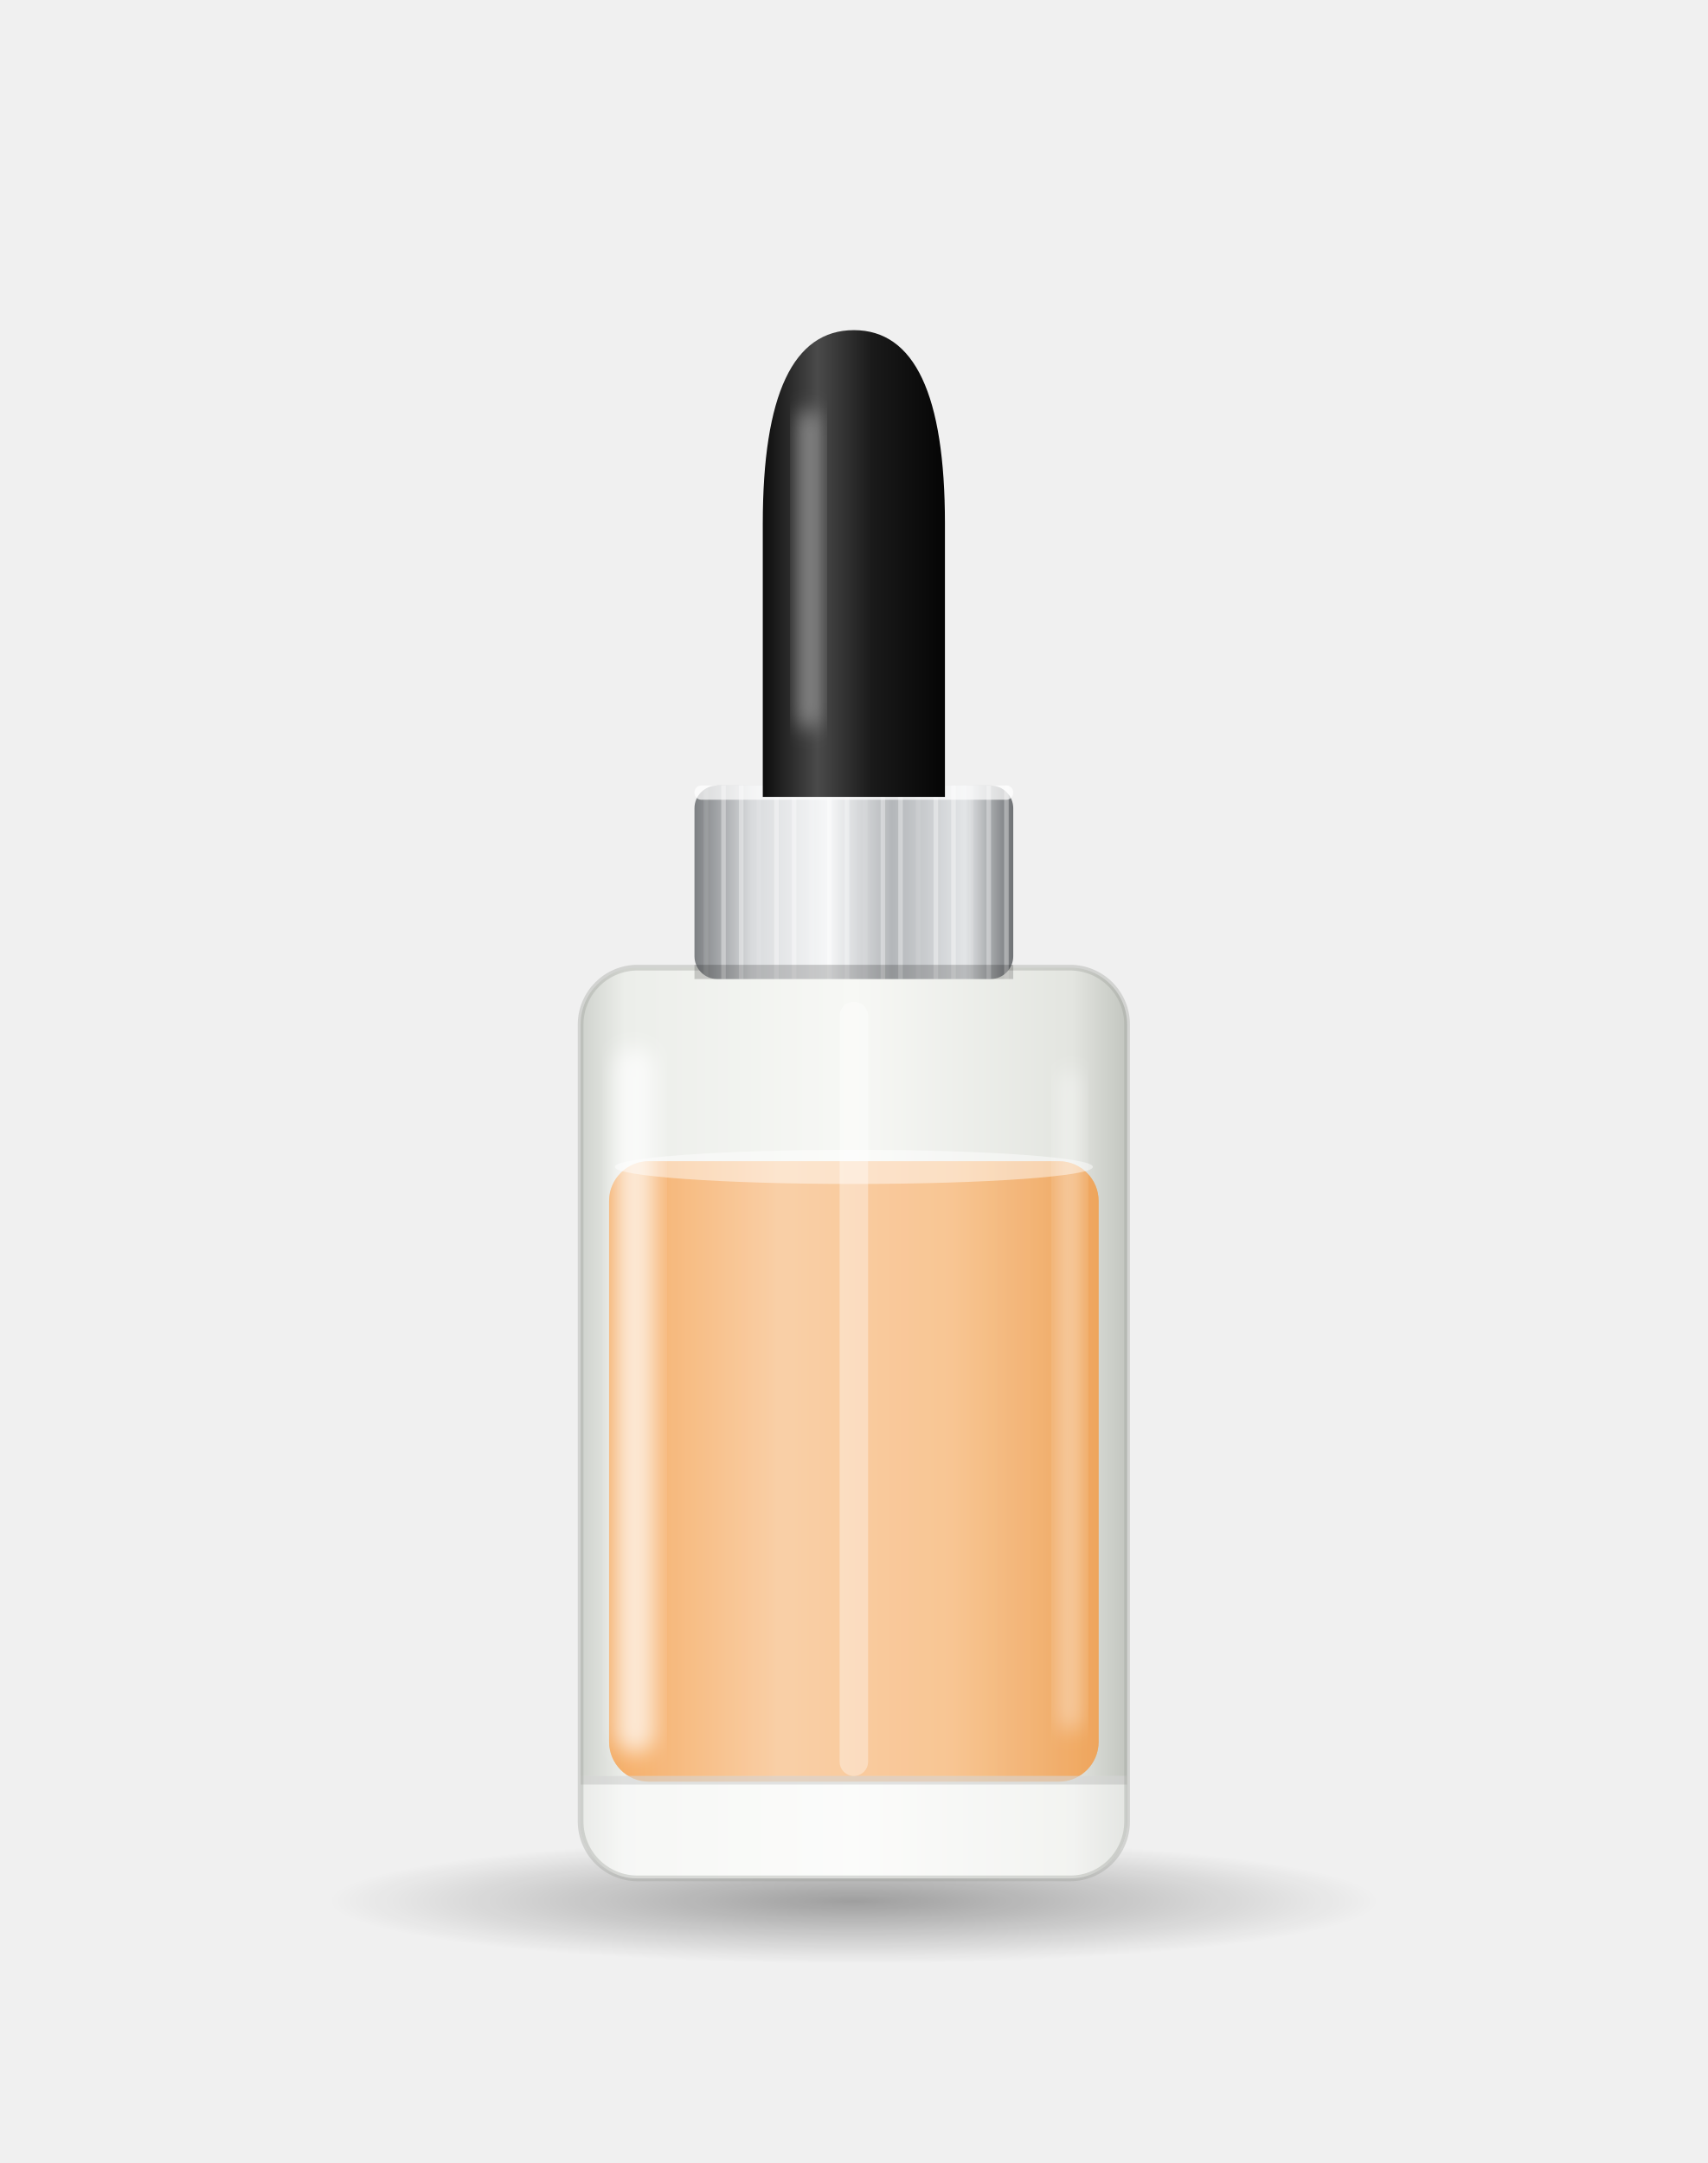
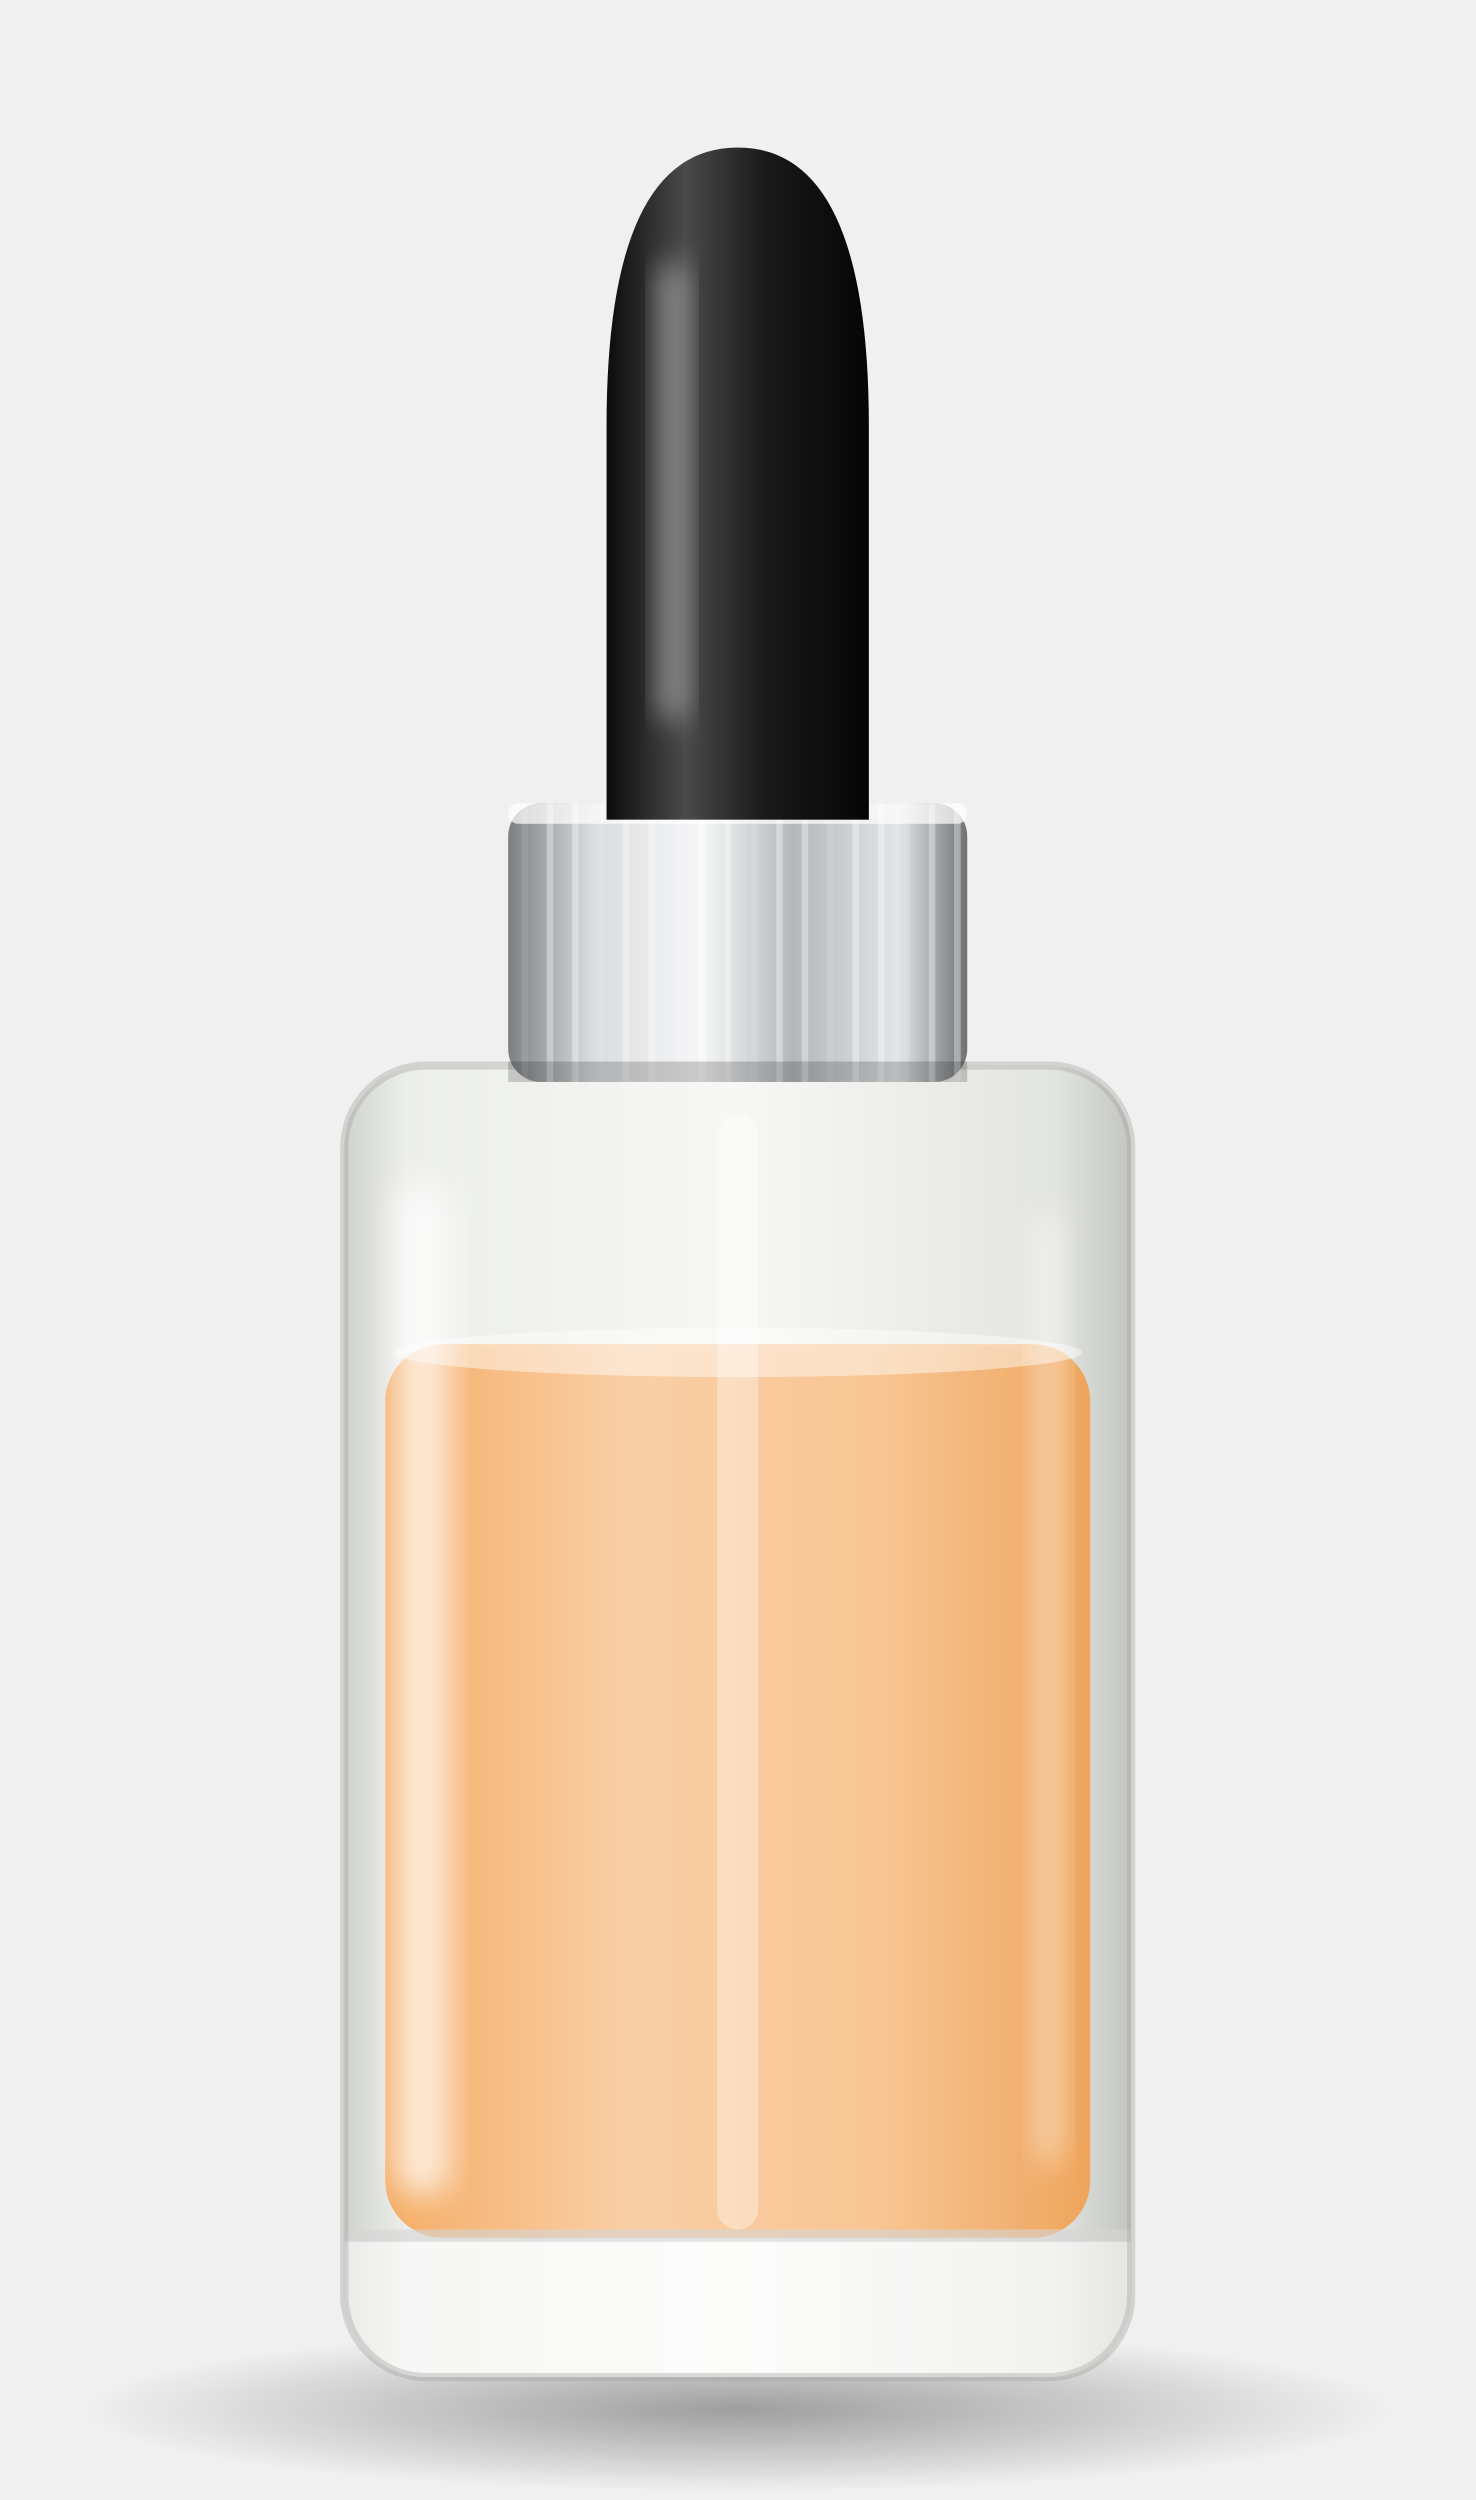
- <svg xmlns="http://www.w3.org/2000/svg" viewBox="0 0 300 380" role="img" aria-label="Illustration">
+ <svg xmlns="http://www.w3.org/2000/svg" viewBox="60 40 180 305" role="img" aria-label="Illustration">
  <defs>
    <linearGradient id="fg" x1="0" x2="1">
      <stop offset="0" stop-color="#cfd2cd" />
      <stop offset=".08" stop-color="#eceeea" />
      <stop offset=".5" stop-color="#f7f8f5" />
      <stop offset=".9" stop-color="#e3e5e0" />
      <stop offset="1" stop-color="#c3c6c0" />
    </linearGradient>
    <linearGradient id="lq" x1="0" x2="1">
      <stop offset="0" stop-color="#f1851b" />
      <stop offset=".35" stop-color="#f7b87b" />
      <stop offset=".7" stop-color="#f5a95e" />
      <stop offset="1" stop-color="#e97b0e" />
    </linearGradient>
    <linearGradient id="mt" x1="0" x2="1">
      <stop offset="0" stop-color="#7d8083" />
      <stop offset=".18" stop-color="#d9dbdd" />
      <stop offset=".42" stop-color="#f6f7f8" />
      <stop offset=".62" stop-color="#b4b7ba" />
      <stop offset=".85" stop-color="#e3e5e7" />
      <stop offset="1" stop-color="#6f7275" />
    </linearGradient>
    <linearGradient id="bk" x1="0" x2="1">
      <stop offset="0" stop-color="#0c0c0c" />
      <stop offset=".3" stop-color="#4a4a4a" />
      <stop offset=".6" stop-color="#1a1a1a" />
      <stop offset="1" stop-color="#050505" />
    </linearGradient>
    <radialGradient id="sh" cx=".5" cy=".5" r=".5">
      <stop offset="0" stop-color="#000" stop-opacity=".34" />
      <stop offset="1" stop-color="#000" stop-opacity="0" />
    </radialGradient>
    <filter id="bl" x="-30%" y="-30%" width="160%" height="160%">
      <feGaussianBlur stdDeviation="1.8" />
    </filter>
  </defs>
-   <ellipse cx="150" cy="334" rx="92" ry="11" fill="url(#sh)" />
+   <ellipse cx="150" cy="334" rx="80" ry="10" fill="url(#sh)" />
  <clipPath id="fc">
    <rect x="102.0" y="170" width="96" height="160" rx="10" />
  </clipPath>
  <rect x="102.0" y="170" width="96" height="160" rx="10" fill="url(#fg)" />
  <g clip-path="url(#fc)">
    <rect x="107.0" y="204" width="86" height="109" rx="7" fill="url(#lq)" opacity=".92" />
    <rect x="107.0" y="204" width="86" height="109" rx="7" fill="#fff" opacity=".28" />
    <ellipse cx="150" cy="205" rx="42.0" ry="3" fill="#fff" opacity=".45" />
    <rect x="102.0" y="312" width="96" height="18" fill="#fff" opacity=".55" />
    <rect x="102.0" y="312" width="96" height="1.5" fill="#000" opacity=".1" />
    <rect x="108.0" y="184" width="7" height="124" rx="3.5" fill="#fff" opacity=".7" filter="url(#bl)" />
    <rect x="186.0" y="188" width="4" height="116" rx="2" fill="#fff" opacity=".4" filter="url(#bl)" />
  </g>
  <rect x="102.0" y="170" width="96" height="160" rx="10" fill="none" stroke="#9a9d97" stroke-opacity=".35" />
  <rect x="147.5" y="176" width="5" height="136" rx="2.5" fill="#fff" opacity=".35" />
  <rect x="122" y="138" width="56" height="34" rx="4" fill="url(#mt)" />
  <rect x="123.6" y="138" width=".8" height="34" fill="#fff" opacity="0.1" />
  <rect x="126.7" y="138" width=".8" height="34" fill="#fff" opacity="0.35" />
  <rect x="129.8" y="138" width=".8" height="34" fill="#fff" opacity="0.35" />
  <rect x="132.9" y="138" width=".8" height="34" fill="#fff" opacity="0.1" />
  <rect x="136.0" y="138" width=".8" height="34" fill="#fff" opacity="0.35" />
  <rect x="139.1" y="138" width=".8" height="34" fill="#fff" opacity="0.35" />
  <rect x="142.2" y="138" width=".8" height="34" fill="#fff" opacity="0.1" />
  <rect x="145.3" y="138" width=".8" height="34" fill="#fff" opacity="0.35" />
  <rect x="148.4" y="138" width=".8" height="34" fill="#fff" opacity="0.35" />
  <rect x="151.6" y="138" width=".8" height="34" fill="#fff" opacity="0.1" />
  <rect x="154.7" y="138" width=".8" height="34" fill="#fff" opacity="0.35" />
  <rect x="157.8" y="138" width=".8" height="34" fill="#fff" opacity="0.35" />
  <rect x="160.9" y="138" width=".8" height="34" fill="#fff" opacity="0.1" />
  <rect x="164.0" y="138" width=".8" height="34" fill="#fff" opacity="0.35" />
  <rect x="167.1" y="138" width=".8" height="34" fill="#fff" opacity="0.35" />
  <rect x="170.2" y="138" width=".8" height="34" fill="#fff" opacity="0.1" />
  <rect x="173.3" y="138" width=".8" height="34" fill="#fff" opacity="0.35" />
  <rect x="176.4" y="138" width=".8" height="34" fill="#fff" opacity="0.35" />
  <rect x="122" y="138" width="56" height="2.5" rx="1.2" fill="#fff" opacity=".7" />
  <rect x="122" y="169.5" width="56" height="2.5" fill="#000" opacity=".18" />
  <path d="M134 140 L134 92 Q134 58 150 58 Q166 58 166 92 L166 140 Z" fill="url(#bk)" />
  <rect x="140" y="72" width="4" height="56" rx="2" fill="#fff" opacity=".4" filter="url(#bl)" />
</svg>
